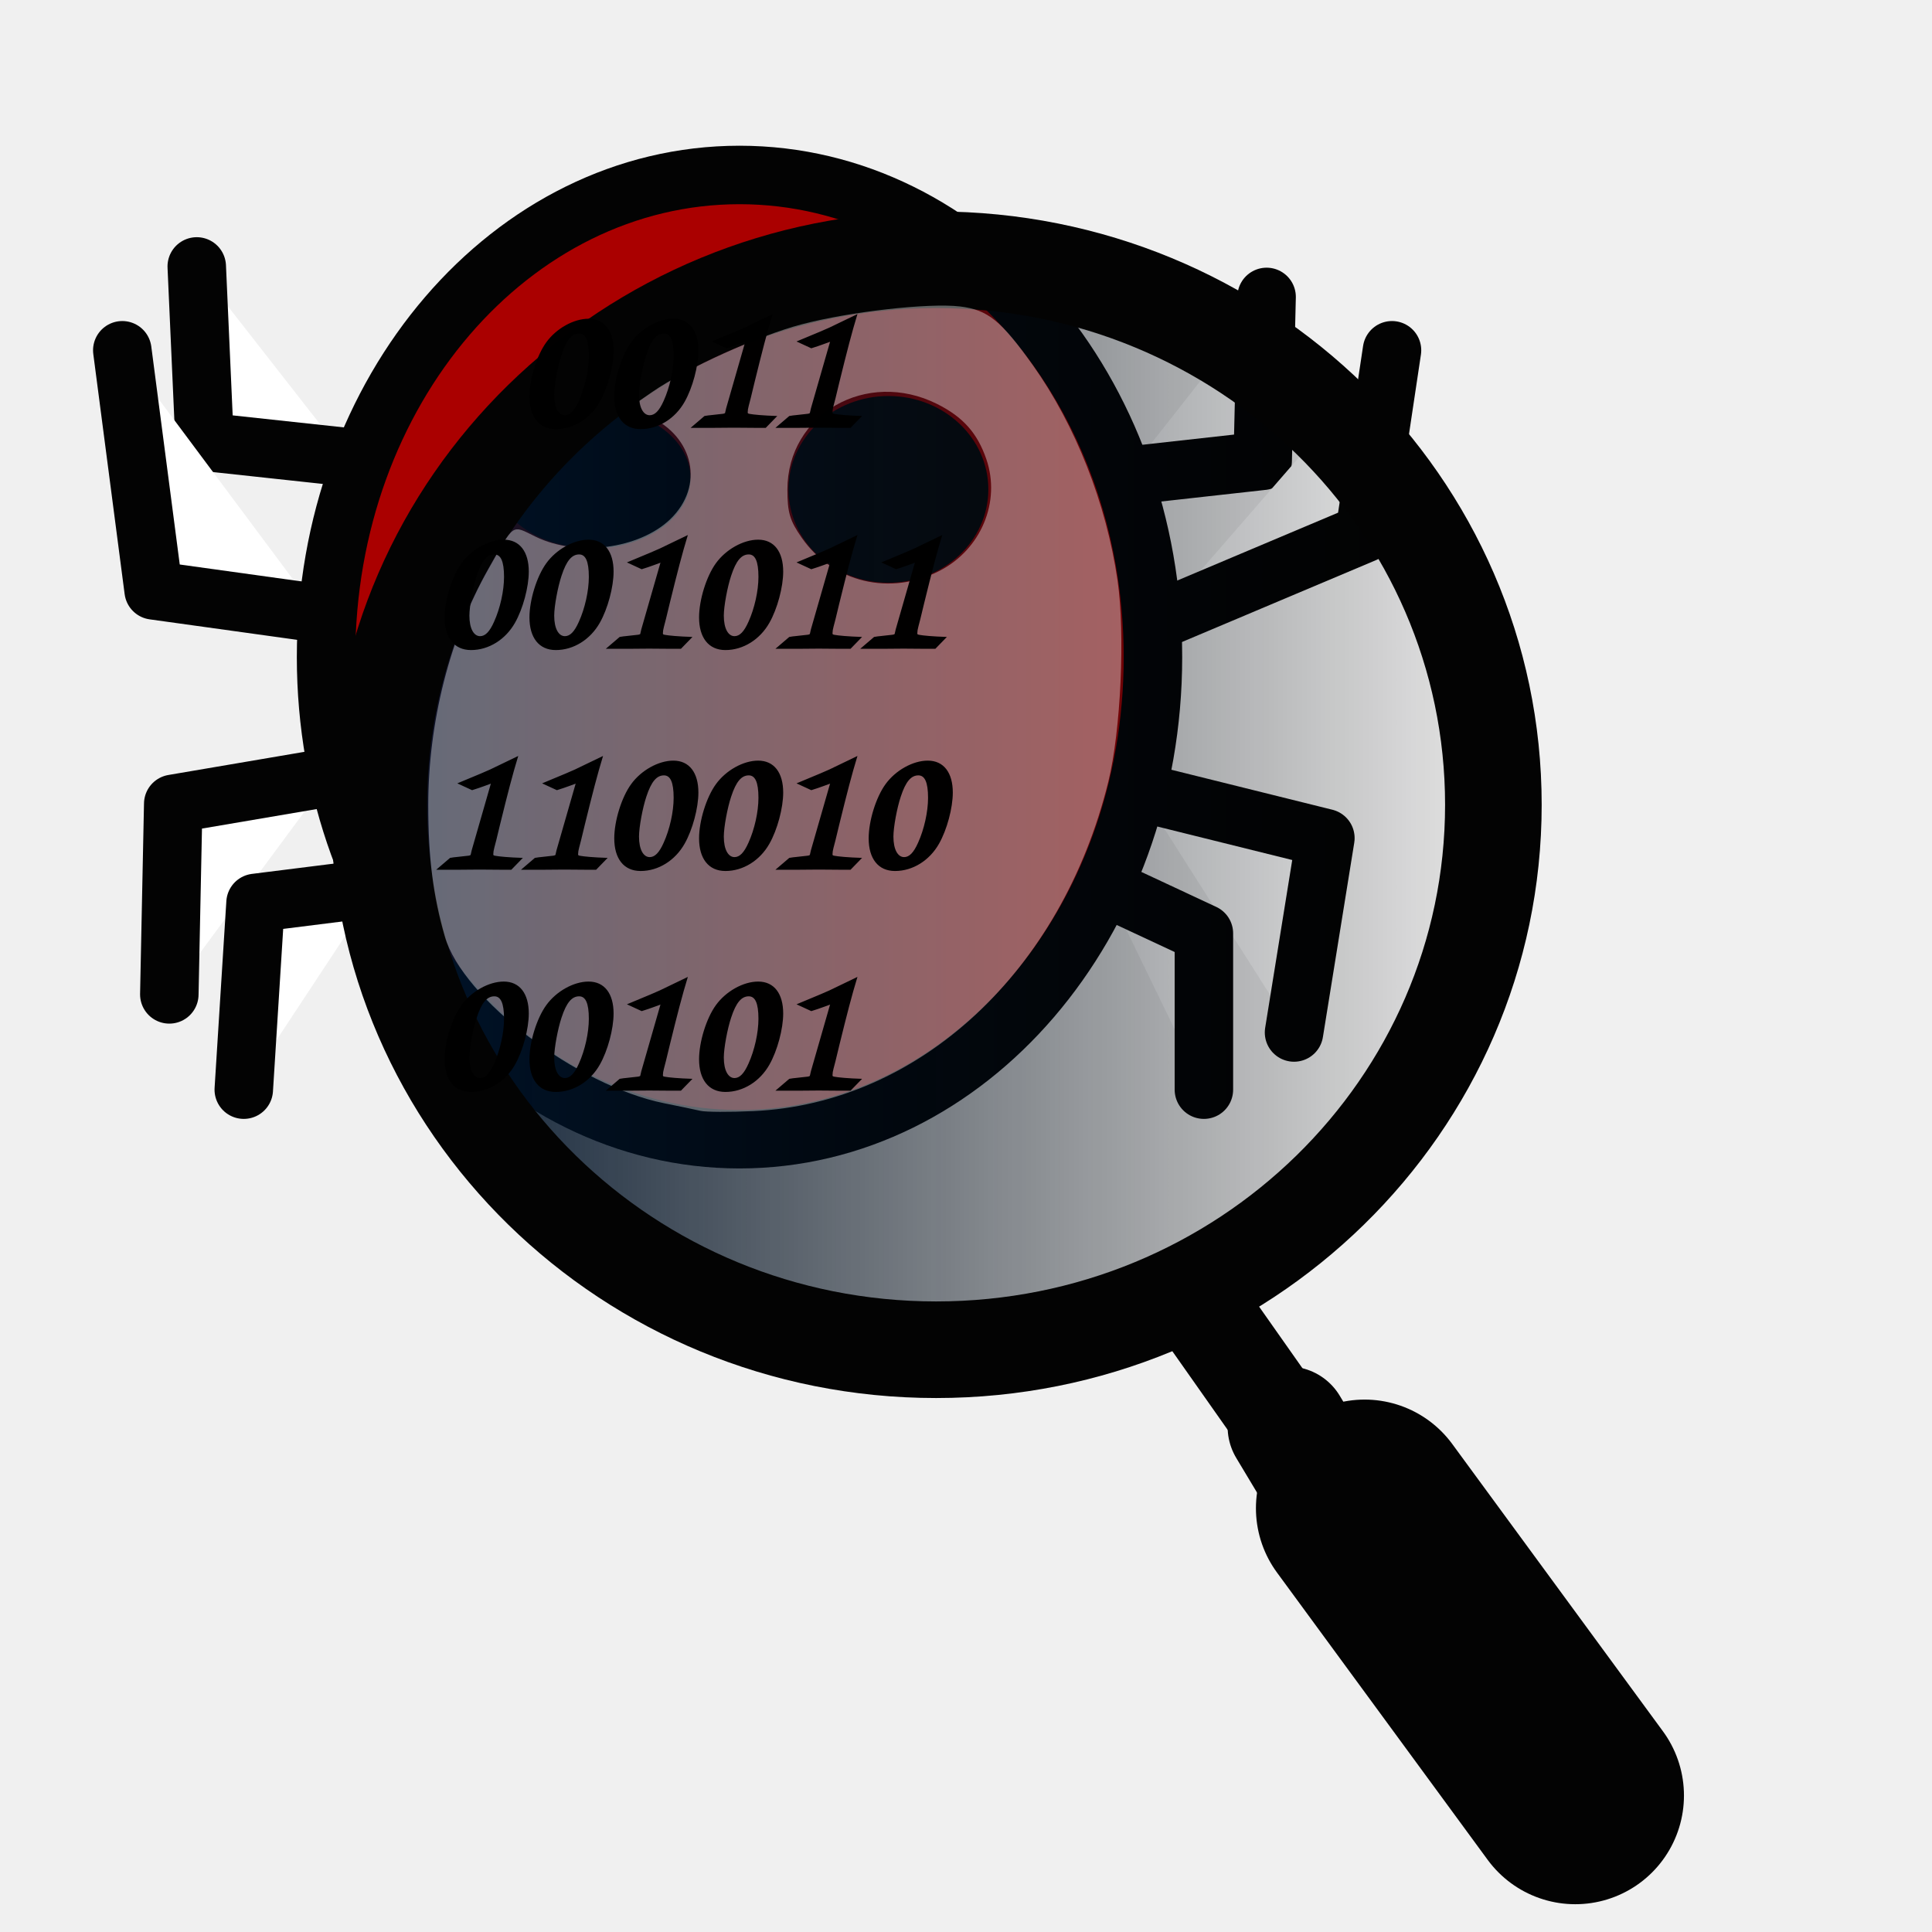
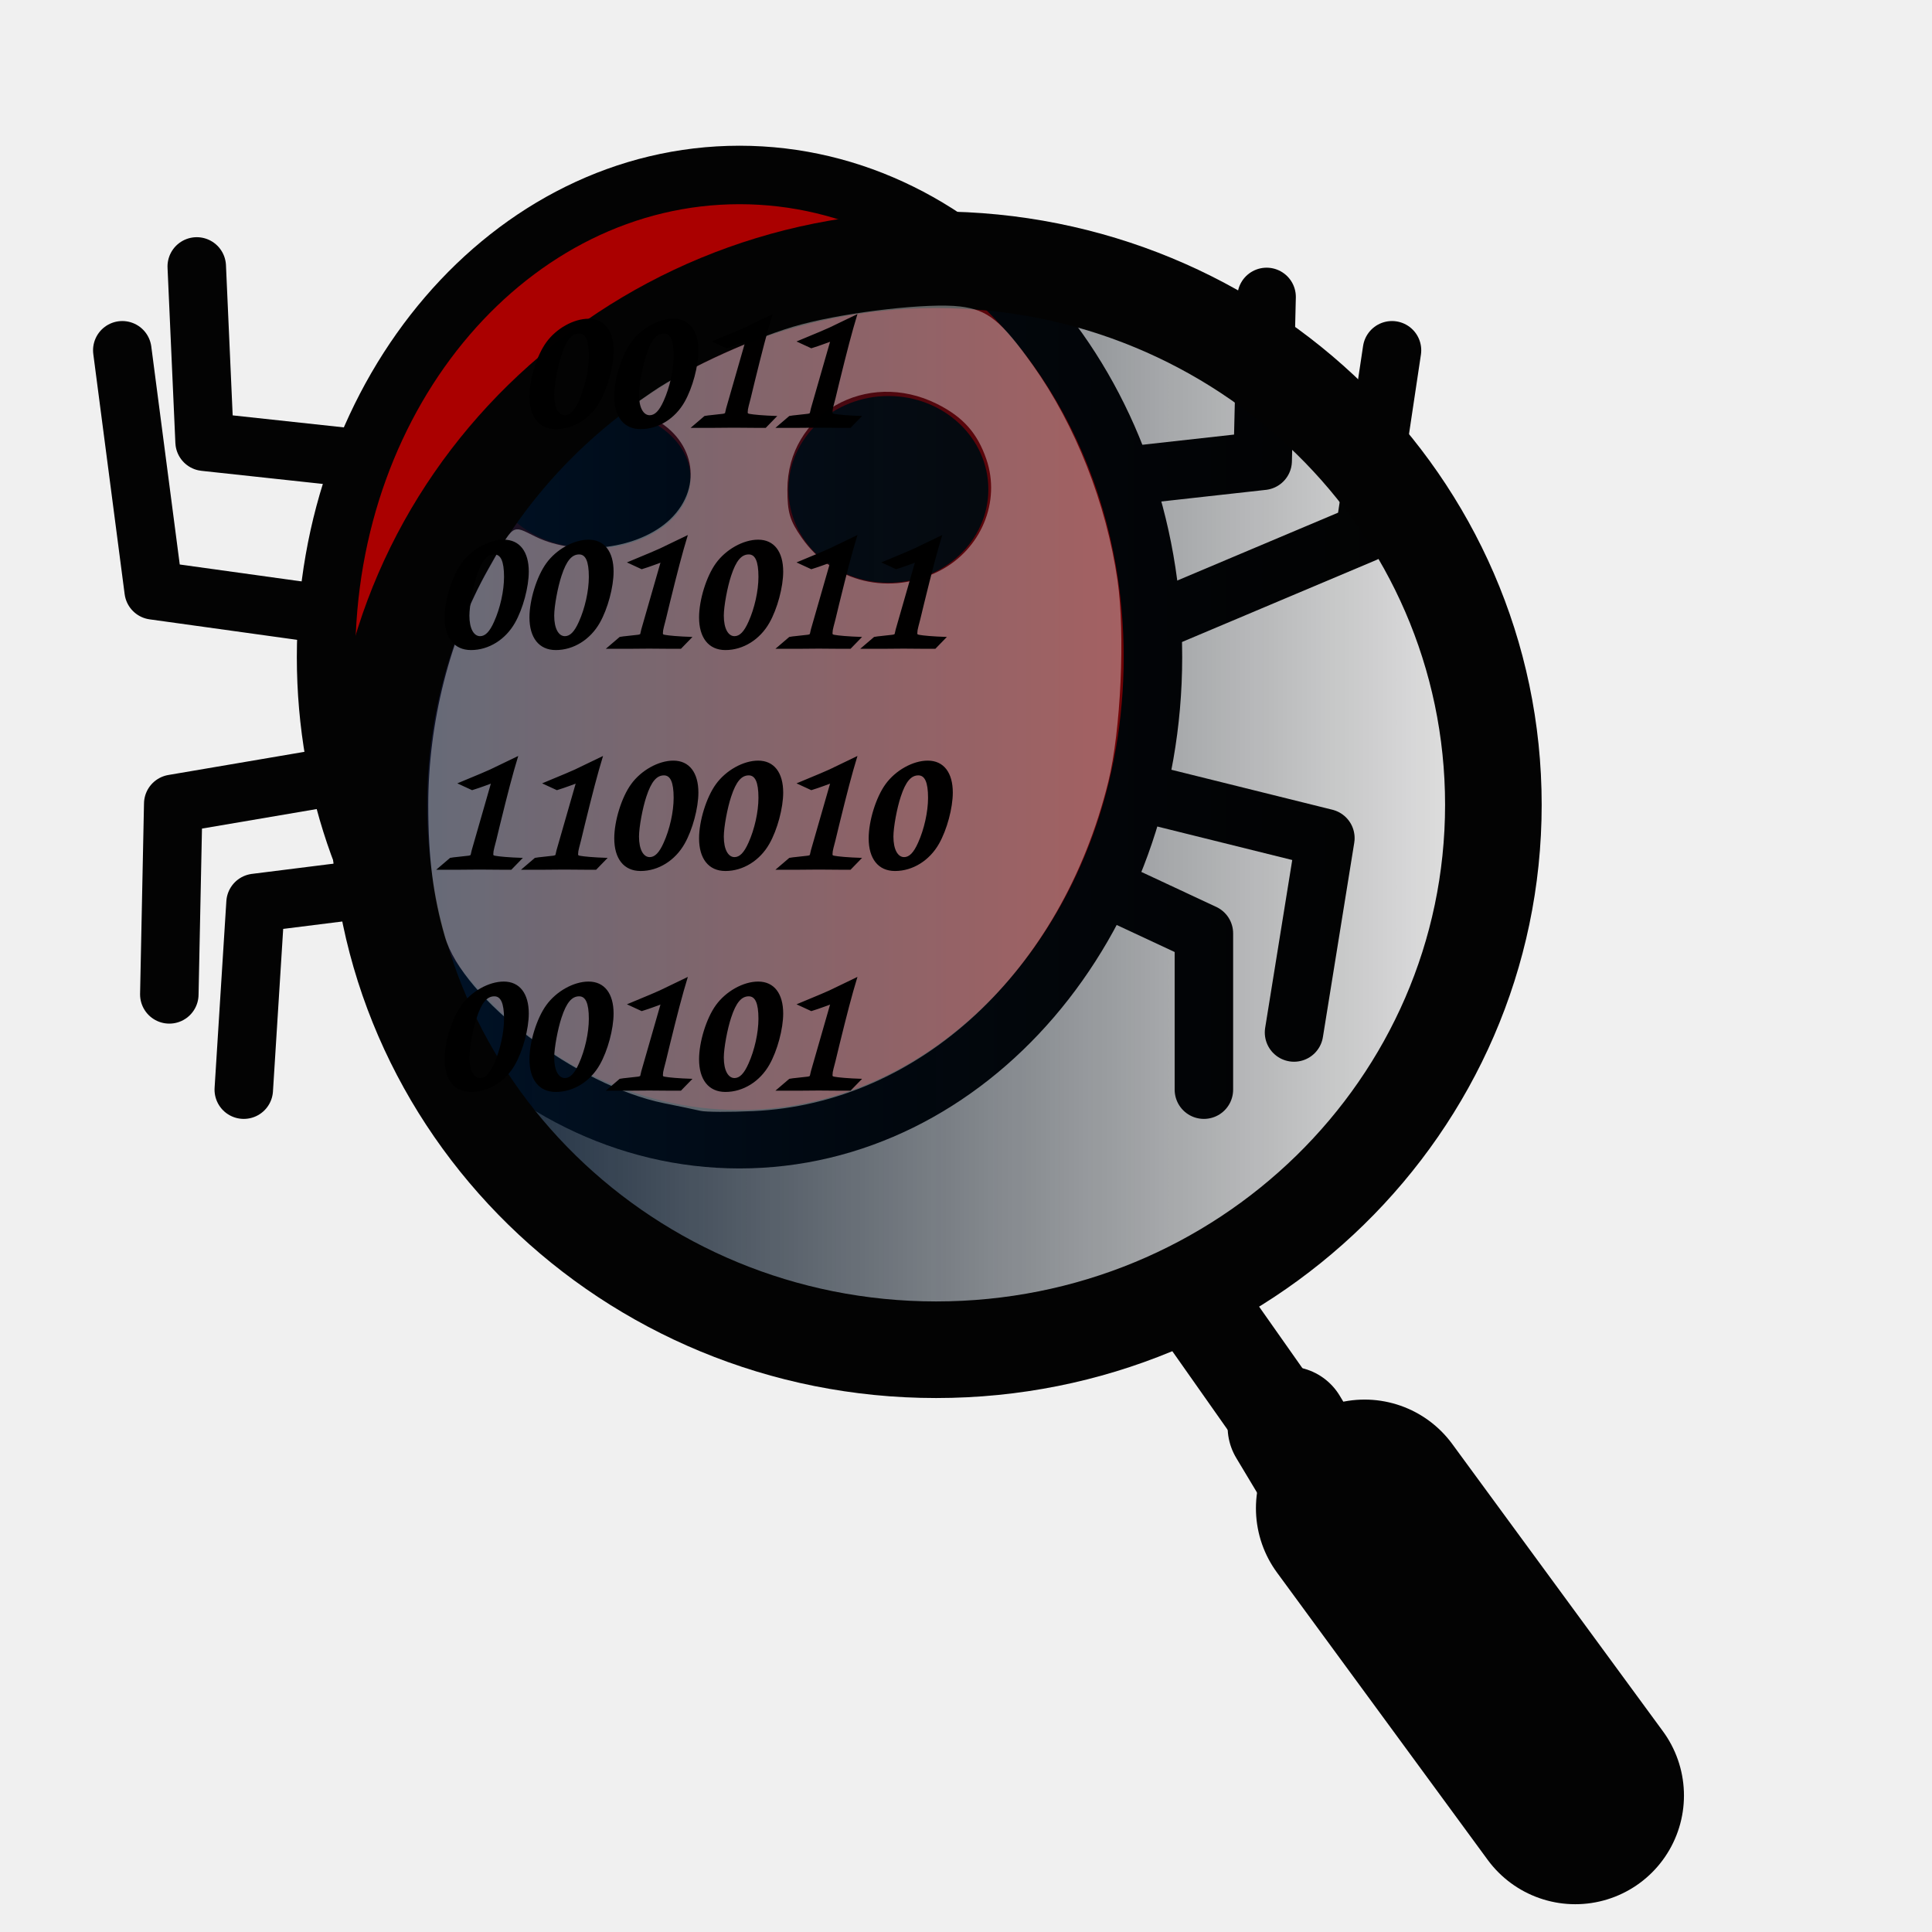
<svg xmlns="http://www.w3.org/2000/svg" xmlns:xlink="http://www.w3.org/1999/xlink" width="800px" height="800px" viewBox="0 0 1024 1024" class="icon" version="1.1" id="svg19">
  <defs id="defs1">
    <linearGradient id="linearGradient1">
      <stop style="stop-color:#00162f;stop-opacity:1;" offset="0" id="stop1" />
      <stop style="stop-color:#000000;stop-opacity:0;" offset="1" id="stop2" />
    </linearGradient>
    <linearGradient xlink:href="#linearGradient1" id="linearGradient2" x1="175.196" y1="426.532" x2="817.12" y2="426.532" gradientUnits="userSpaceOnUse" />
  </defs>
  <ellipse style="fill:#aa0000;fill-opacity:1;stroke:#030303;stroke-width:30.994;stroke-linecap:round;stroke-linejoin:round;stroke-dasharray:none;stroke-opacity:1" id="path1" cx="391.957" cy="348.268" rx="219.131" ry="255.535" />
  <ellipse style="fill:#000000;fill-opacity:1;stroke:none;stroke-width:10.331;stroke-dasharray:none;stroke-opacity:1" id="path2" cx="314.067" cy="253.326" rx="51.927" ry="37.371" />
  <ellipse style="fill:#0a0a0a;fill-opacity:1;stroke:none;stroke-width:30.994;stroke-linecap:round;stroke-linejoin:round;stroke-dasharray:none;stroke-opacity:1" id="path3" cx="470.886" cy="259.386" rx="52.965" ry="49.491" />
-   <path style="fill:#ffffff;fill-opacity:1;stroke:#030303;stroke-width:30.994;stroke-linecap:round;stroke-linejoin:round;stroke-dasharray:none;stroke-opacity:1" d="m 183.211,242.216 -74.775,-8.08 -4.154,-92.922" id="path4" />
-   <path style="fill:#ffffff;fill-opacity:1;stroke:#030303;stroke-width:30.994;stroke-linecap:round;stroke-linejoin:round;stroke-dasharray:none;stroke-opacity:1" d="M 168.671,325.038 81.434,312.917 64.818,185.655" id="path5" />
-   <path style="fill:#ffffff;fill-opacity:1;stroke:#030303;stroke-width:30.994;stroke-linecap:round;stroke-linejoin:round;stroke-dasharray:none;stroke-opacity:1" d="m 174.902,411.899 -83.083,14.14 -2.077,101.002" id="path6" />
-   <path style="fill:#ffffff;fill-opacity:1;stroke:#030303;stroke-width:30.994;stroke-linecap:round;stroke-linejoin:round;stroke-dasharray:none;stroke-opacity:1" d="m 199.827,470.48 -64.389,8.08 -6.231,98.982" id="path7" />
-   <path style="fill:#ffffff;fill-opacity:1;stroke:#030303;stroke-width:30.994;stroke-linecap:round;stroke-linejoin:round;stroke-dasharray:none;stroke-opacity:1" d="m 596.549,252.316 72.698,-8.08 2.077,-86.862" id="path8" />
-   <path style="fill:#ffffff;fill-opacity:1;stroke:#030303;stroke-width:30.994;stroke-linecap:round;stroke-linejoin:round;stroke-dasharray:none;stroke-opacity:1" d="m 613.165,329.078 110.085,-46.461 14.54,-96.962" id="path9" />
-   <path style="fill:#ffffff;fill-opacity:1;stroke:#030303;stroke-width:30.994;stroke-linecap:round;stroke-linejoin:round;stroke-dasharray:none;stroke-opacity:1" d="m 604.857,419.979 97.622,24.24 -16.617,103.022" id="path10" />
-   <path style="fill:#ffffff;fill-opacity:1;stroke:#030303;stroke-width:30.994;stroke-linecap:round;stroke-linejoin:round;stroke-dasharray:none;stroke-opacity:1" d="m 586.163,470.48 51.927,24.24 v 82.822" id="path11" />
+   <path style="fill:none;fill-opacity:1;stroke:#030303;stroke-width:30.994;stroke-linecap:round;stroke-linejoin:round;stroke-dasharray:none;stroke-opacity:1" d="m 183.211,242.216 -74.775,-8.08 -4.154,-92.922" id="path4" />
+   <path style="fill:none;fill-opacity:1;stroke:#030303;stroke-width:30.994;stroke-linecap:round;stroke-linejoin:round;stroke-dasharray:none;stroke-opacity:1" d="M 168.671,325.038 81.434,312.917 64.818,185.655" id="path5" />
+   <path style="fill:none;fill-opacity:1;stroke:#030303;stroke-width:30.994;stroke-linecap:round;stroke-linejoin:round;stroke-dasharray:none;stroke-opacity:1" d="m 174.902,411.899 -83.083,14.14 -2.077,101.002" id="path6" />
+   <path style="fill:none;fill-opacity:1;stroke:#030303;stroke-width:30.994;stroke-linecap:round;stroke-linejoin:round;stroke-dasharray:none;stroke-opacity:1" d="m 199.827,470.48 -64.389,8.08 -6.231,98.982" id="path7" />
+   <path style="fill:none;fill-opacity:1;stroke:#030303;stroke-width:30.994;stroke-linecap:round;stroke-linejoin:round;stroke-dasharray:none;stroke-opacity:1" d="m 596.549,252.316 72.698,-8.08 2.077,-86.862" id="path8" />
+   <path style="fill:none;fill-opacity:1;stroke:#030303;stroke-width:30.994;stroke-linecap:round;stroke-linejoin:round;stroke-dasharray:none;stroke-opacity:1" d="m 613.165,329.078 110.085,-46.461 14.54,-96.962" id="path9" />
+   <path style="fill:none;fill-opacity:1;stroke:#030303;stroke-width:30.994;stroke-linecap:round;stroke-linejoin:round;stroke-dasharray:none;stroke-opacity:1" d="m 604.857,419.979 97.622,24.24 -16.617,103.022" id="path10" />
+   <path style="fill:none;fill-opacity:1;stroke:#030303;stroke-width:30.994;stroke-linecap:round;stroke-linejoin:round;stroke-dasharray:none;stroke-opacity:1" d="m 586.163,470.48 51.927,24.24 v 82.822" id="path11" />
  <ellipse style="display:inline;fill:url(#linearGradient2);stroke:#030303;stroke-width:51.2;stroke-linecap:round;stroke-linejoin:round;stroke-dasharray:none;stroke-opacity:1" id="path12" cx="496.158" cy="426.532" rx="295.362" ry="288.854" />
  <path style="fill:none;fill-opacity:1;stroke:#030303;stroke-width:51.2;stroke-linecap:round;stroke-linejoin:round;stroke-dasharray:none;stroke-opacity:1" d="m 634.449,690.28 48.218,68.52" id="path13" />
  <path style="fill:none;fill-opacity:1;stroke:#030303;stroke-width:64;stroke-linecap:round;stroke-linejoin:round;stroke-dasharray:none;stroke-opacity:1" d="m 682.667,756.263 22.84,38.067" id="path14" />
  <path style="fill:none;fill-opacity:1;stroke:#030303;stroke-width:115.2;stroke-linecap:round;stroke-linejoin:round;stroke-dasharray:none;stroke-opacity:1" d="M 723.271,799.405 834.934,951.673" id="path15" />
  <path style="fill:#fdffff;fill-opacity:0.373;stroke:none;stroke-width:230.44;stroke-linecap:round;stroke-linejoin:round;stroke-dasharray:none;stroke-opacity:1" d="m 371.275,588.769 c -2.809,-0.652 -11.429,-2.454 -19.154,-4.004 -46.172,-9.266 -106.788,-55.325 -116.359,-88.414 -6.18,-21.367 -8.753,-41.765 -8.769,-69.511 -0.025,-43.878 11.499,-89.269 31.735,-124.996 14.246,-25.152 12.145,-23.715 25.306,-17.311 22.051,10.729 54.837,6.427 71.22,-9.346 18.216,-17.537 12.729,-43.759 -11.433,-54.632 l -10.082,-4.537 11.928,-8.249 c 18.148,-12.55 56.415,-29.874 79.241,-35.873 25.652,-6.742 67.34,-11.44 83.958,-9.462 14.638,1.742 21.818,7.542 38.592,31.168 22.648,31.901 38.931,73.297 44.859,114.043 4.107,28.235 1.739,79.819 -4.899,106.717 -24.822,100.576 -100.183,170.529 -188.034,174.541 -12.65,0.578 -25.299,0.517 -28.109,-0.135 z M 497.952,302.568 c 21.971,-11.266 32.595,-36.57 24.842,-59.167 -4.76,-13.874 -12.359,-22.4 -26.094,-29.279 -37.374,-18.719 -79.369,5.294 -79.369,45.385 0,12.113 1.32,16.523 7.655,25.583 16.576,23.705 46.734,30.929 72.966,17.479 z" id="path16" />
  <text xml:space="preserve" transform="matrix(1.596141,0,0,1.463811,226.0736,226.7771)" id="text16" style="font-style:normal;font-variant:normal;font-weight:bold;font-stretch:normal;font-size:64px;font-family:'Comic Sans MS';-inkscape-font-specification:'Comic Sans MS Bold';text-align:start;writing-mode:lr-tb;direction:ltr;white-space:pre;shape-inside:url(#rect29);fill:#000000;fill-opacity:0.996;stroke:none;stroke-width:90;stroke-linecap:round;stroke-linejoin:round;stroke-dasharray:none;stroke-opacity:1">
-     <tspan x="0" y="0" id="tspan5">  0011
+     <tspan x="0" y="0" id="tspan1">  0011
</tspan>
-     <tspan x="0" y="80" id="tspan6">001011
+     <tspan x="0" y="80" id="tspan2">001011
</tspan>
-     <tspan x="0" y="160" id="tspan7">110010
+     <tspan x="0" y="160" id="tspan3">110010
</tspan>
-     <tspan x="0" y="240" id="tspan8">00101</tspan>
+     <tspan x="0" y="240" id="tspan4">00101</tspan>
  </text>
</svg>
